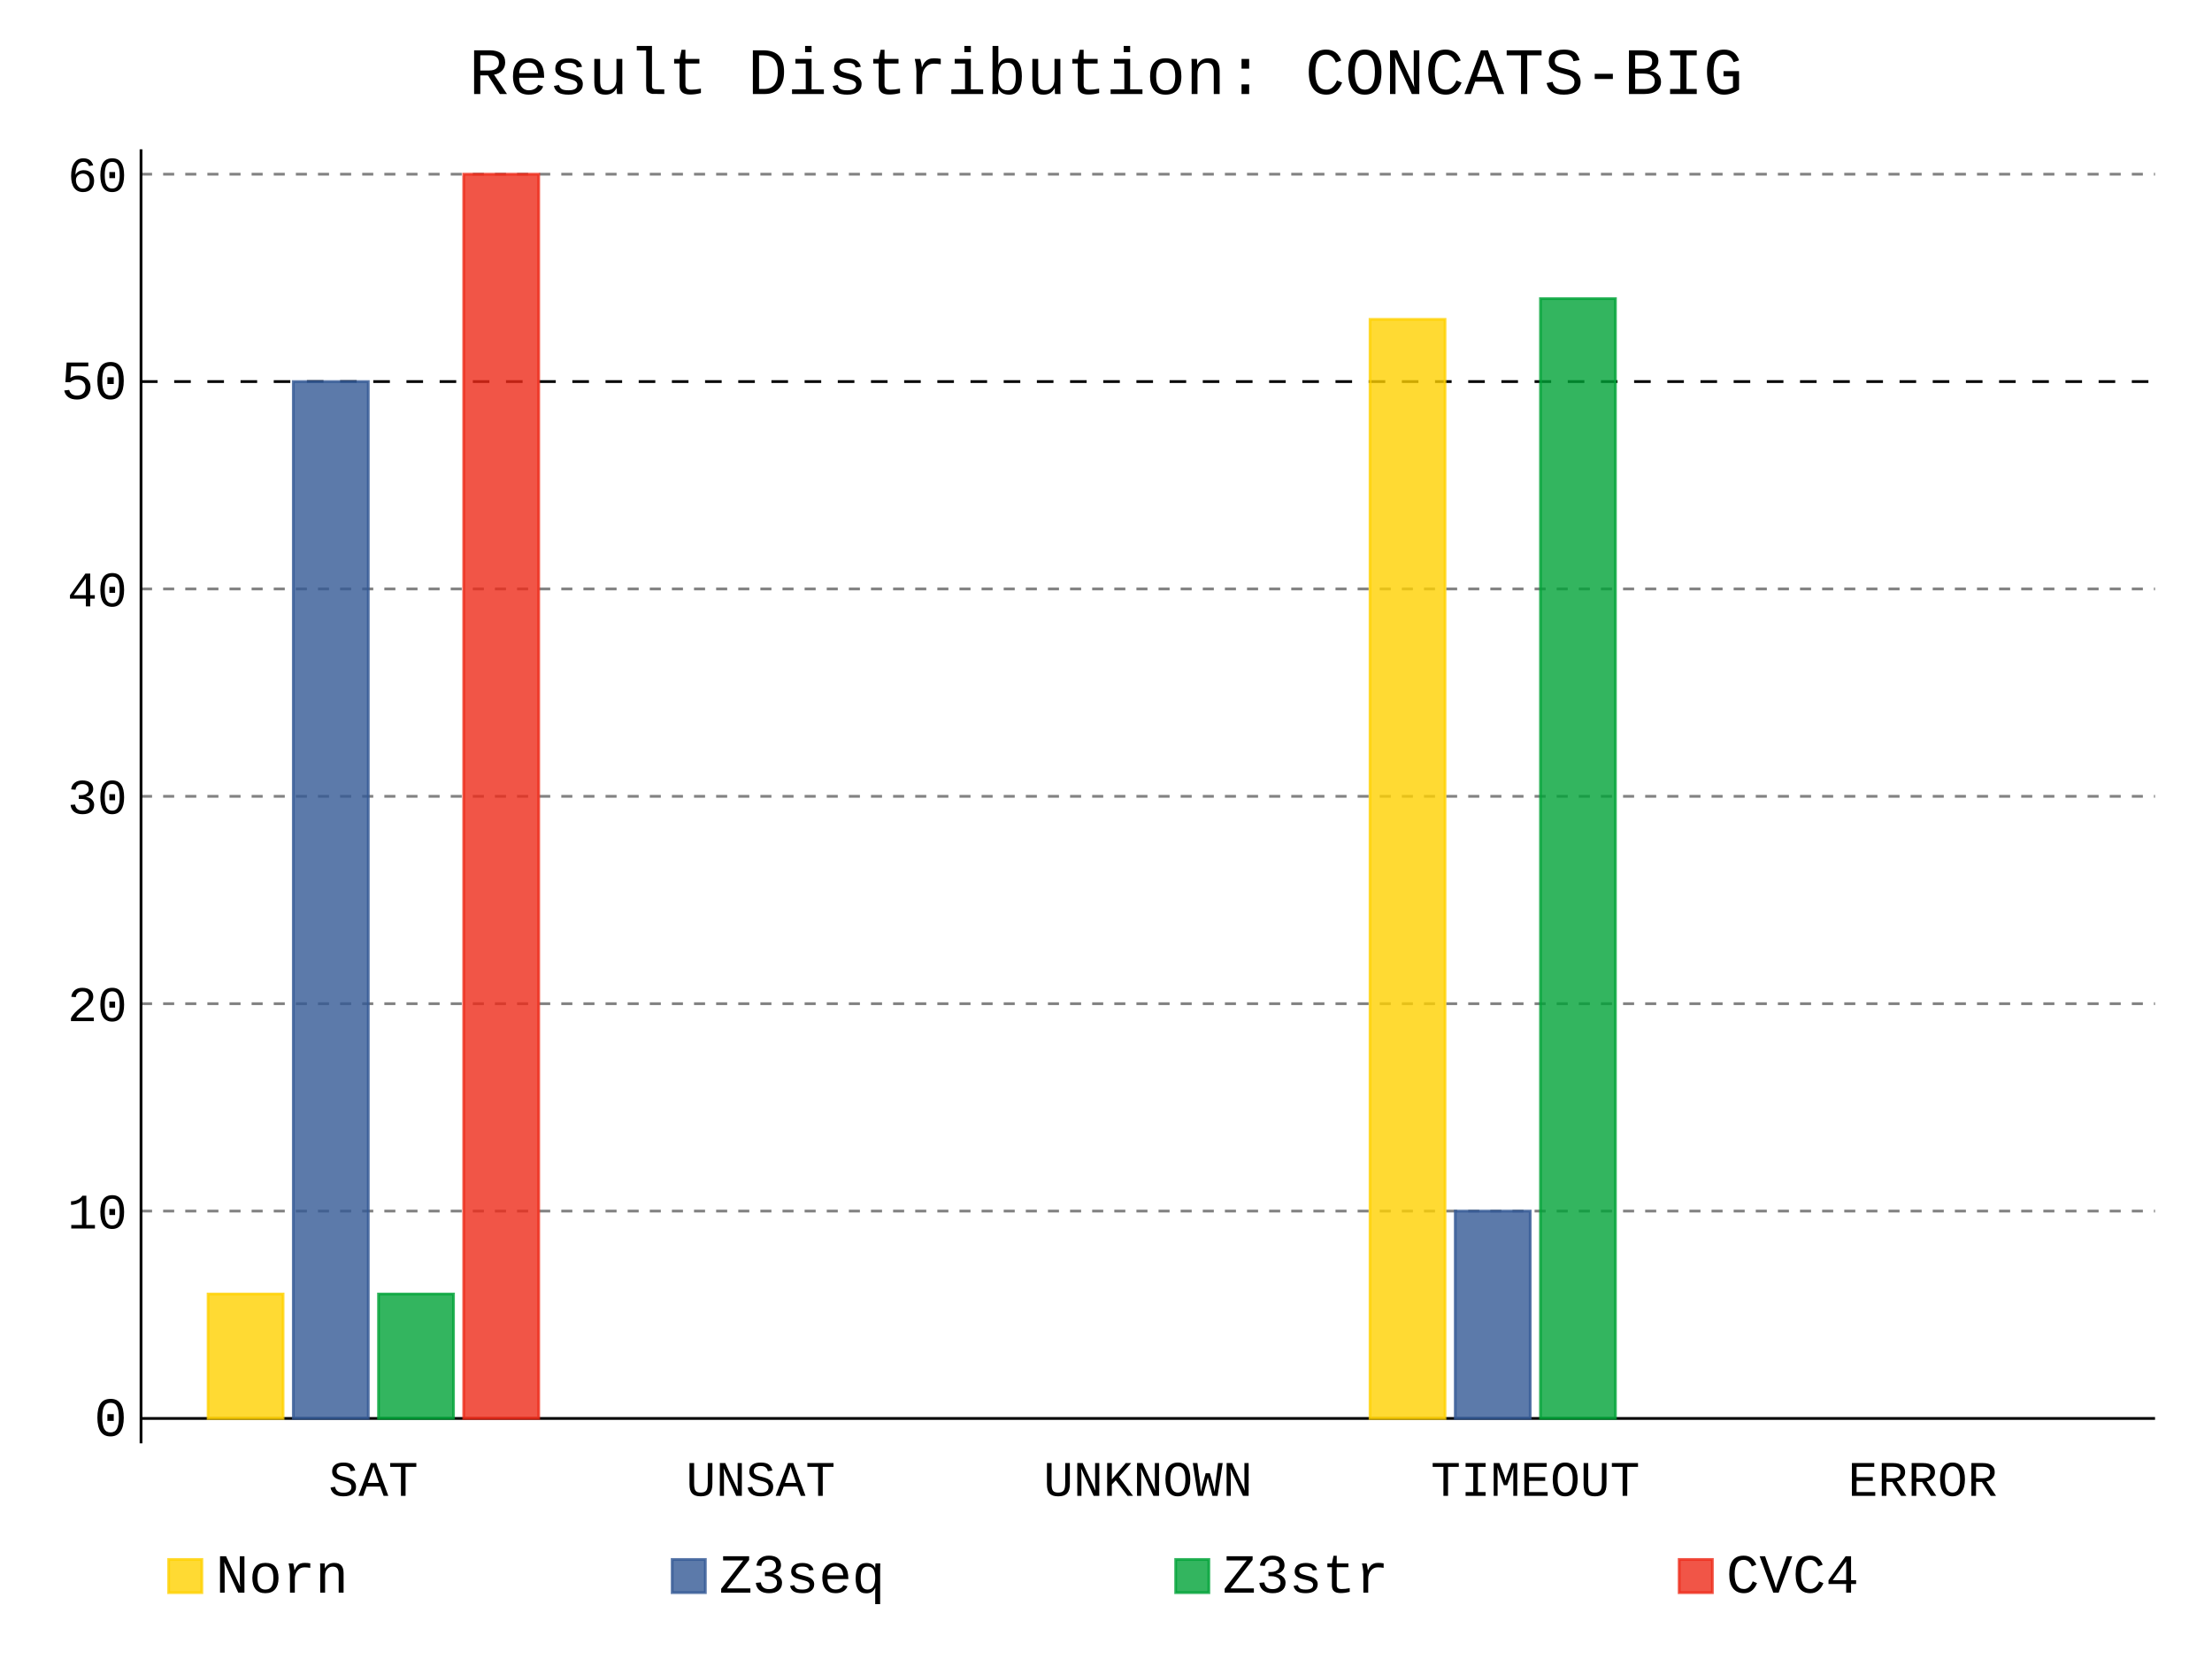
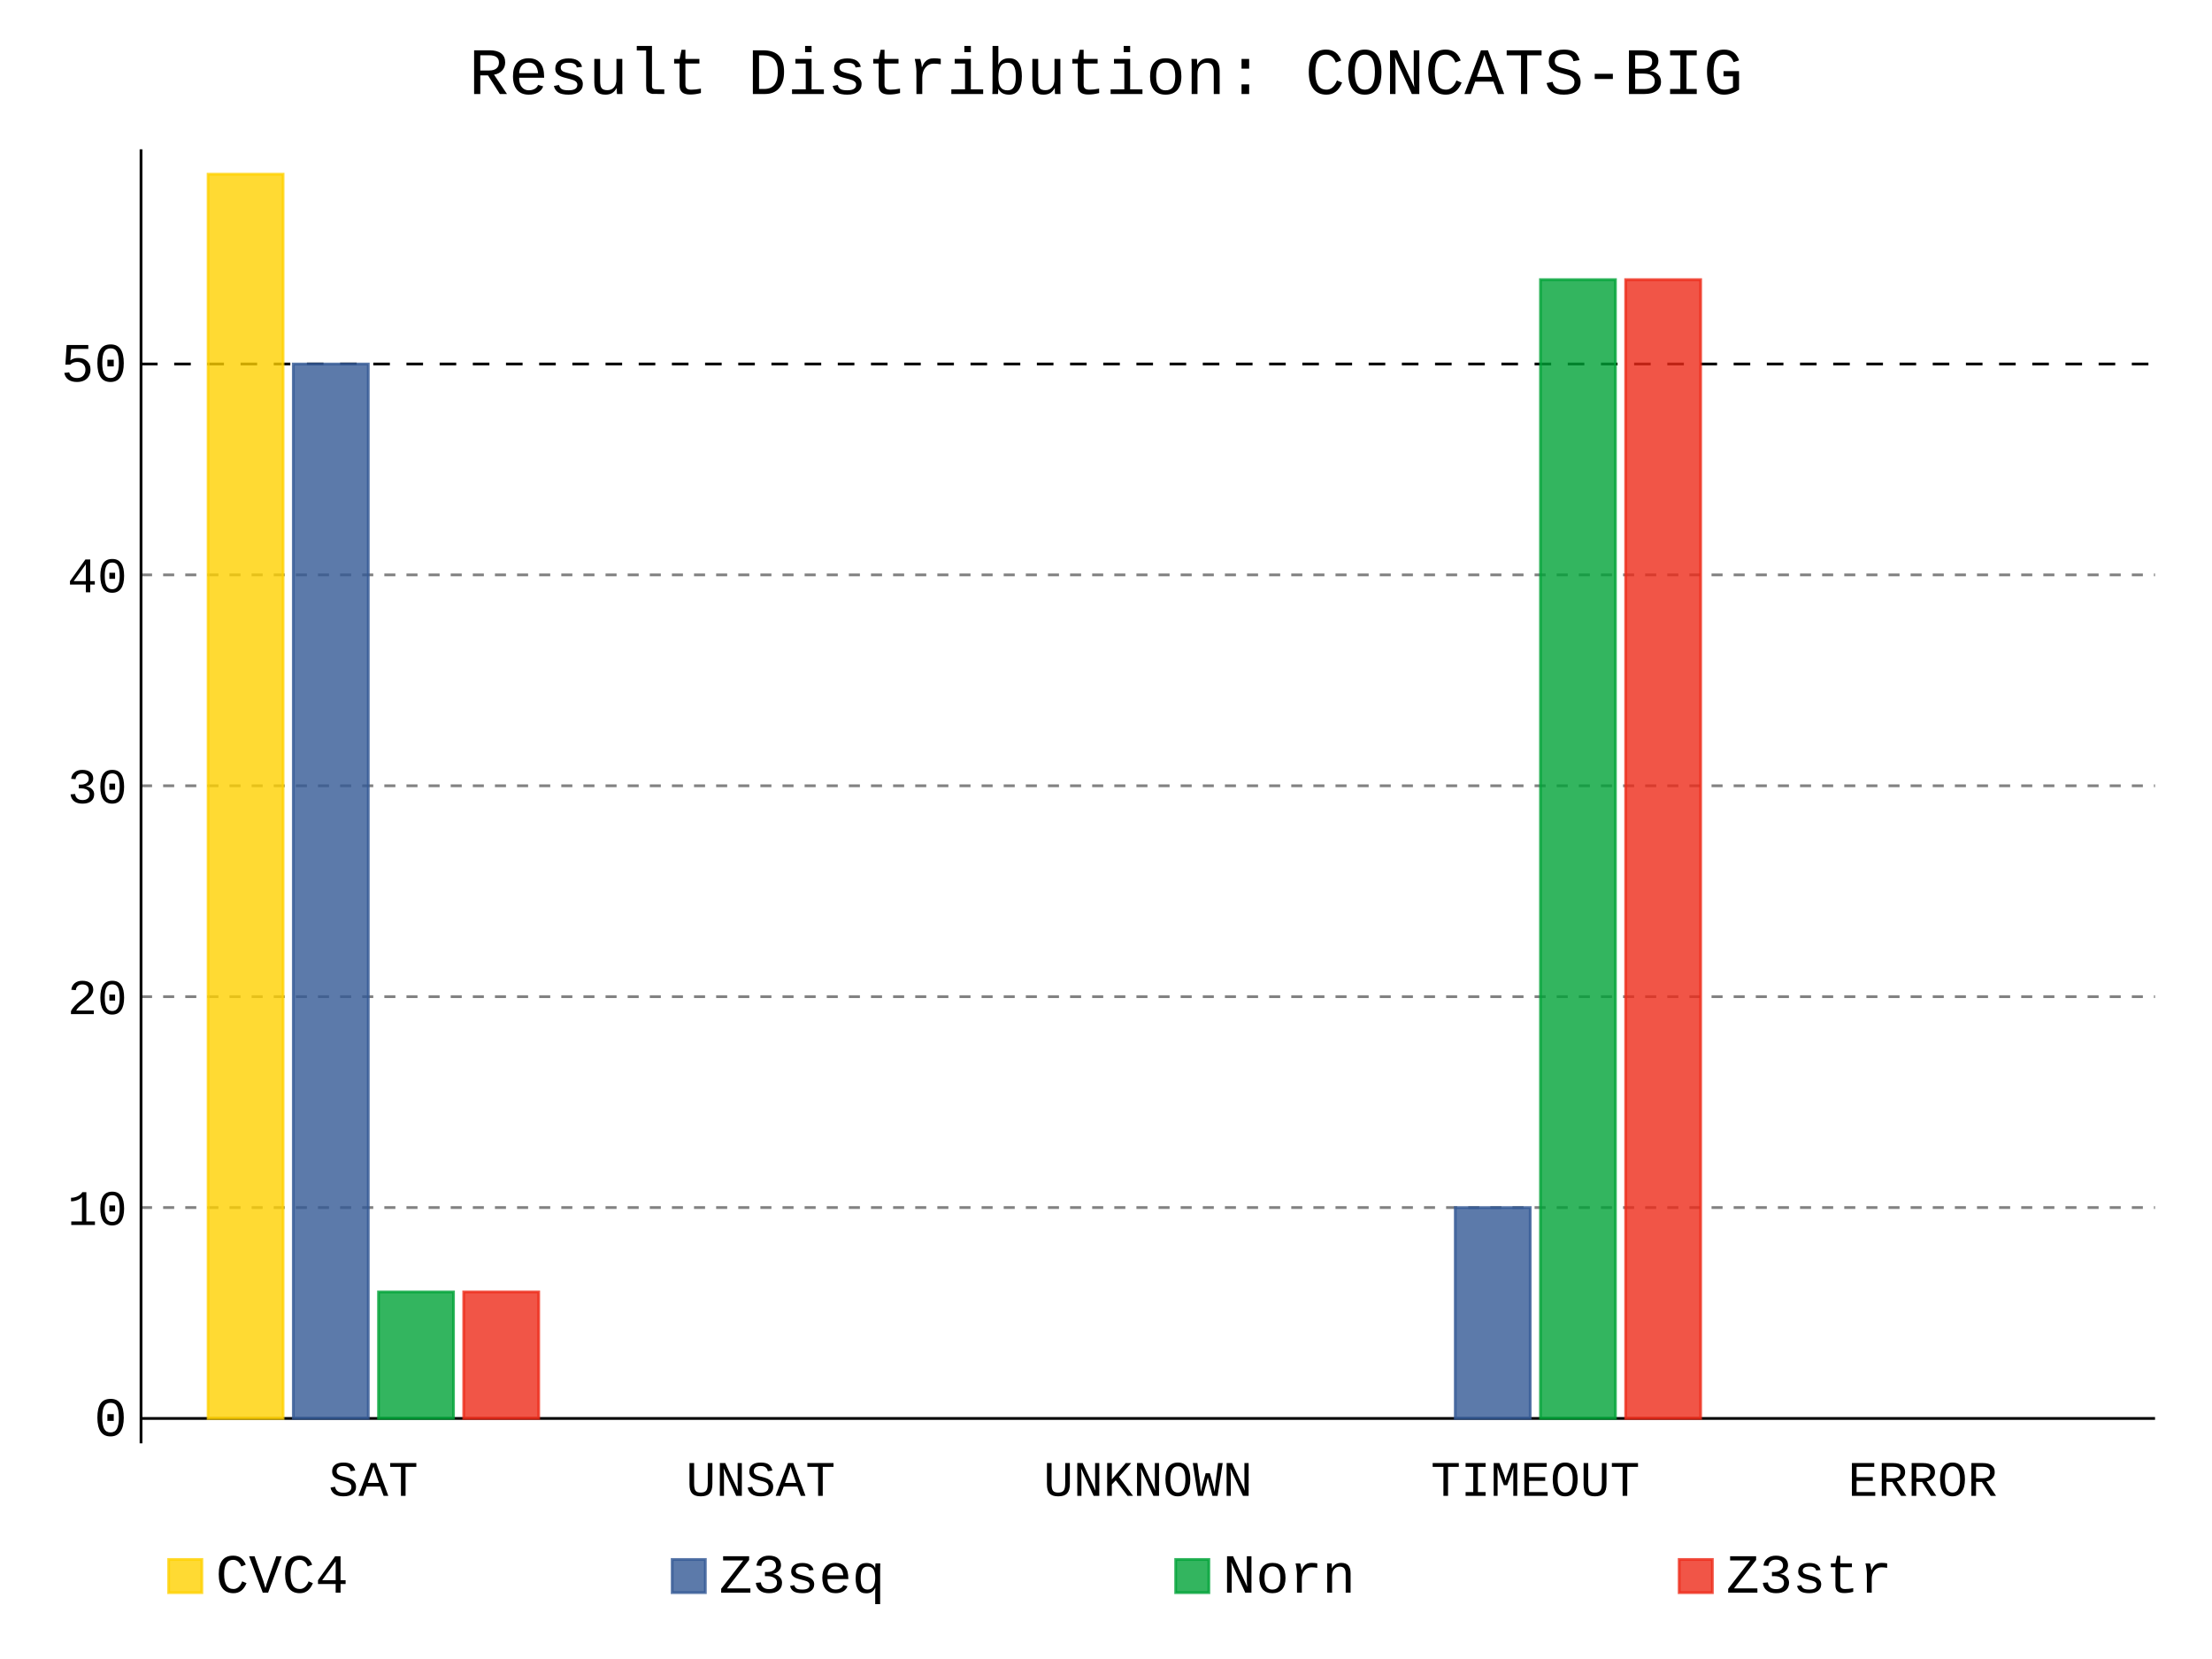
- <svg xmlns="http://www.w3.org/2000/svg" id="chart-33a41270-0b55-4396-8f43-b18d6fee2342" class="pygal-chart" viewBox="0 0 800 600">
+ <svg xmlns="http://www.w3.org/2000/svg" id="chart-e947e175-8938-46d6-b88d-287e9dc0dcbd" class="pygal-chart" viewBox="0 0 800 600">
  <defs>
-     <style type="text/css">#chart-33a41270-0b55-4396-8f43-b18d6fee2342{-webkit-user-select:none;-webkit-font-smoothing:antialiased;font-family:Consolas,"Liberation Mono",Menlo,Courier,monospace}#chart-33a41270-0b55-4396-8f43-b18d6fee2342 .title{font-family:Consolas,"Liberation Mono",Menlo,Courier,monospace;font-size:24px}#chart-33a41270-0b55-4396-8f43-b18d6fee2342 .legends .legend text{font-family:Consolas,"Liberation Mono",Menlo,Courier,monospace;font-size:20px}#chart-33a41270-0b55-4396-8f43-b18d6fee2342 .axis text{font-family:Consolas,"Liberation Mono",Menlo,Courier,monospace;font-size:18px}#chart-33a41270-0b55-4396-8f43-b18d6fee2342 .axis text.major{font-family:Consolas,"Liberation Mono",Menlo,Courier,monospace;font-size:20px}#chart-33a41270-0b55-4396-8f43-b18d6fee2342 .text-overlay text.value{font-family:Consolas,"Liberation Mono",Menlo,Courier,monospace;font-size:22px}#chart-33a41270-0b55-4396-8f43-b18d6fee2342 .text-overlay text.label{font-family:Consolas,"Liberation Mono",Menlo,Courier,monospace;font-size:20px}#chart-33a41270-0b55-4396-8f43-b18d6fee2342 .tooltip{font-family:Consolas,"Liberation Mono",Menlo,Courier,monospace;font-size:20px}#chart-33a41270-0b55-4396-8f43-b18d6fee2342 text.no_data{font-family:Consolas,"Liberation Mono",Menlo,Courier,monospace;font-size:64px}
- #chart-33a41270-0b55-4396-8f43-b18d6fee2342{background-color:#FFFFFF}#chart-33a41270-0b55-4396-8f43-b18d6fee2342 path,#chart-33a41270-0b55-4396-8f43-b18d6fee2342 line,#chart-33a41270-0b55-4396-8f43-b18d6fee2342 rect,#chart-33a41270-0b55-4396-8f43-b18d6fee2342 circle{-webkit-transition:100ms;-moz-transition:100ms;transition:100ms}#chart-33a41270-0b55-4396-8f43-b18d6fee2342 .graph &gt; .background{fill:#FFFFFF}#chart-33a41270-0b55-4396-8f43-b18d6fee2342 .plot &gt; .background{fill:#FFFFFF}#chart-33a41270-0b55-4396-8f43-b18d6fee2342 .graph{fill:#000000}#chart-33a41270-0b55-4396-8f43-b18d6fee2342 text.no_data{fill:#000000}#chart-33a41270-0b55-4396-8f43-b18d6fee2342 .title{fill:#000000}#chart-33a41270-0b55-4396-8f43-b18d6fee2342 .legends .legend text{fill:#000000}#chart-33a41270-0b55-4396-8f43-b18d6fee2342 .legends .legend:hover text{fill:#000000}#chart-33a41270-0b55-4396-8f43-b18d6fee2342 .axis .line{stroke:#000000}#chart-33a41270-0b55-4396-8f43-b18d6fee2342 .axis .guide.line{stroke:#828282}#chart-33a41270-0b55-4396-8f43-b18d6fee2342 .axis .major.line{stroke:#000000}#chart-33a41270-0b55-4396-8f43-b18d6fee2342 .axis text.major{fill:#000000}#chart-33a41270-0b55-4396-8f43-b18d6fee2342 .axis.y .guides:hover .guide.line,#chart-33a41270-0b55-4396-8f43-b18d6fee2342 .line-graph .axis.x .guides:hover .guide.line,#chart-33a41270-0b55-4396-8f43-b18d6fee2342 .stackedline-graph .axis.x .guides:hover .guide.line,#chart-33a41270-0b55-4396-8f43-b18d6fee2342 .xy-graph .axis.x .guides:hover .guide.line{stroke:#000000}#chart-33a41270-0b55-4396-8f43-b18d6fee2342 .axis .guides:hover text{fill:#000000}#chart-33a41270-0b55-4396-8f43-b18d6fee2342 .reactive{fill-opacity:.8;stroke-opacity:.8}#chart-33a41270-0b55-4396-8f43-b18d6fee2342 .ci{stroke:#000000}#chart-33a41270-0b55-4396-8f43-b18d6fee2342 .reactive.active,#chart-33a41270-0b55-4396-8f43-b18d6fee2342 .active .reactive{fill-opacity:.9;stroke-opacity:.9;stroke-width:4}#chart-33a41270-0b55-4396-8f43-b18d6fee2342 .ci .reactive.active{stroke-width:1.5}#chart-33a41270-0b55-4396-8f43-b18d6fee2342 .series text{fill:#000000}#chart-33a41270-0b55-4396-8f43-b18d6fee2342 .tooltip rect{fill:#FFFFFF;stroke:#000000;-webkit-transition:opacity 100ms;-moz-transition:opacity 100ms;transition:opacity 100ms}#chart-33a41270-0b55-4396-8f43-b18d6fee2342 .tooltip .label{fill:#000000}#chart-33a41270-0b55-4396-8f43-b18d6fee2342 .tooltip .label{fill:#000000}#chart-33a41270-0b55-4396-8f43-b18d6fee2342 .tooltip .legend{font-size:.8em;fill:#828282}#chart-33a41270-0b55-4396-8f43-b18d6fee2342 .tooltip .x_label{font-size:.6em;fill:#000000}#chart-33a41270-0b55-4396-8f43-b18d6fee2342 .tooltip .xlink{font-size:.5em;text-decoration:underline}#chart-33a41270-0b55-4396-8f43-b18d6fee2342 .tooltip .value{font-size:1.5em}#chart-33a41270-0b55-4396-8f43-b18d6fee2342 .bound{font-size:.5em}#chart-33a41270-0b55-4396-8f43-b18d6fee2342 .max-value{font-size:.75em;fill:#828282}#chart-33a41270-0b55-4396-8f43-b18d6fee2342 .map-element{fill:#FFFFFF;stroke:#828282 !important}#chart-33a41270-0b55-4396-8f43-b18d6fee2342 .map-element .reactive{fill-opacity:inherit;stroke-opacity:inherit}#chart-33a41270-0b55-4396-8f43-b18d6fee2342 .color-0,#chart-33a41270-0b55-4396-8f43-b18d6fee2342 .color-0 a:visited{stroke:#FFD000;fill:#FFD000}#chart-33a41270-0b55-4396-8f43-b18d6fee2342 .color-1,#chart-33a41270-0b55-4396-8f43-b18d6fee2342 .color-1 a:visited{stroke:#345995;fill:#345995}#chart-33a41270-0b55-4396-8f43-b18d6fee2342 .color-2,#chart-33a41270-0b55-4396-8f43-b18d6fee2342 .color-2 a:visited{stroke:#01A337;fill:#01A337}#chart-33a41270-0b55-4396-8f43-b18d6fee2342 .color-3,#chart-33a41270-0b55-4396-8f43-b18d6fee2342 .color-3 a:visited{stroke:#ED2B1A;fill:#ED2B1A}#chart-33a41270-0b55-4396-8f43-b18d6fee2342 .text-overlay .color-0 text{fill:black}#chart-33a41270-0b55-4396-8f43-b18d6fee2342 .text-overlay .color-1 text{fill:black}#chart-33a41270-0b55-4396-8f43-b18d6fee2342 .text-overlay .color-2 text{fill:black}#chart-33a41270-0b55-4396-8f43-b18d6fee2342 .text-overlay .color-3 text{fill:black}
- #chart-33a41270-0b55-4396-8f43-b18d6fee2342 text.no_data{text-anchor:middle}#chart-33a41270-0b55-4396-8f43-b18d6fee2342 .guide.line{fill:none}#chart-33a41270-0b55-4396-8f43-b18d6fee2342 .centered{text-anchor:middle}#chart-33a41270-0b55-4396-8f43-b18d6fee2342 .title{text-anchor:middle}#chart-33a41270-0b55-4396-8f43-b18d6fee2342 .legends .legend text{fill-opacity:1}#chart-33a41270-0b55-4396-8f43-b18d6fee2342 .axis.x text{text-anchor:middle}#chart-33a41270-0b55-4396-8f43-b18d6fee2342 .axis.x:not(.web) text[transform]{text-anchor:start}#chart-33a41270-0b55-4396-8f43-b18d6fee2342 .axis.x:not(.web) text[transform].backwards{text-anchor:end}#chart-33a41270-0b55-4396-8f43-b18d6fee2342 .axis.y text{text-anchor:end}#chart-33a41270-0b55-4396-8f43-b18d6fee2342 .axis.y text[transform].backwards{text-anchor:start}#chart-33a41270-0b55-4396-8f43-b18d6fee2342 .axis.y2 text{text-anchor:start}#chart-33a41270-0b55-4396-8f43-b18d6fee2342 .axis.y2 text[transform].backwards{text-anchor:end}#chart-33a41270-0b55-4396-8f43-b18d6fee2342 .axis .guide.line{stroke-dasharray:4,4}#chart-33a41270-0b55-4396-8f43-b18d6fee2342 .axis .major.guide.line{stroke-dasharray:6,6}#chart-33a41270-0b55-4396-8f43-b18d6fee2342 .horizontal .axis.y .guide.line,#chart-33a41270-0b55-4396-8f43-b18d6fee2342 .horizontal .axis.y2 .guide.line,#chart-33a41270-0b55-4396-8f43-b18d6fee2342 .vertical .axis.x .guide.line{opacity:0}#chart-33a41270-0b55-4396-8f43-b18d6fee2342 .horizontal .axis.always_show .guide.line,#chart-33a41270-0b55-4396-8f43-b18d6fee2342 .vertical .axis.always_show .guide.line{opacity:1 !important}#chart-33a41270-0b55-4396-8f43-b18d6fee2342 .axis.y .guides:hover .guide.line,#chart-33a41270-0b55-4396-8f43-b18d6fee2342 .axis.y2 .guides:hover .guide.line,#chart-33a41270-0b55-4396-8f43-b18d6fee2342 .axis.x .guides:hover .guide.line{opacity:1}#chart-33a41270-0b55-4396-8f43-b18d6fee2342 .axis .guides:hover text{opacity:1}#chart-33a41270-0b55-4396-8f43-b18d6fee2342 .nofill{fill:none}#chart-33a41270-0b55-4396-8f43-b18d6fee2342 .subtle-fill{fill-opacity:.2}#chart-33a41270-0b55-4396-8f43-b18d6fee2342 .dot{stroke-width:1px;fill-opacity:1}#chart-33a41270-0b55-4396-8f43-b18d6fee2342 .dot.active{stroke-width:5px}#chart-33a41270-0b55-4396-8f43-b18d6fee2342 .dot.negative{fill:transparent}#chart-33a41270-0b55-4396-8f43-b18d6fee2342 text,#chart-33a41270-0b55-4396-8f43-b18d6fee2342 tspan{stroke:none !important}#chart-33a41270-0b55-4396-8f43-b18d6fee2342 .series text.active{opacity:1}#chart-33a41270-0b55-4396-8f43-b18d6fee2342 .tooltip rect{fill-opacity:.95;stroke-width:.5}#chart-33a41270-0b55-4396-8f43-b18d6fee2342 .tooltip text{fill-opacity:1}#chart-33a41270-0b55-4396-8f43-b18d6fee2342 .showable{visibility:hidden}#chart-33a41270-0b55-4396-8f43-b18d6fee2342 .showable.shown{visibility:visible}#chart-33a41270-0b55-4396-8f43-b18d6fee2342 .gauge-background{fill:rgba(229,229,229,1);stroke:none}#chart-33a41270-0b55-4396-8f43-b18d6fee2342 .bg-lines{stroke:#FFFFFF;stroke-width:2px}</style>
+     <style type="text/css">#chart-e947e175-8938-46d6-b88d-287e9dc0dcbd{-webkit-user-select:none;-webkit-font-smoothing:antialiased;font-family:Consolas,"Liberation Mono",Menlo,Courier,monospace}#chart-e947e175-8938-46d6-b88d-287e9dc0dcbd .title{font-family:Consolas,"Liberation Mono",Menlo,Courier,monospace;font-size:24px}#chart-e947e175-8938-46d6-b88d-287e9dc0dcbd .legends .legend text{font-family:Consolas,"Liberation Mono",Menlo,Courier,monospace;font-size:20px}#chart-e947e175-8938-46d6-b88d-287e9dc0dcbd .axis text{font-family:Consolas,"Liberation Mono",Menlo,Courier,monospace;font-size:18px}#chart-e947e175-8938-46d6-b88d-287e9dc0dcbd .axis text.major{font-family:Consolas,"Liberation Mono",Menlo,Courier,monospace;font-size:20px}#chart-e947e175-8938-46d6-b88d-287e9dc0dcbd .text-overlay text.value{font-family:Consolas,"Liberation Mono",Menlo,Courier,monospace;font-size:22px}#chart-e947e175-8938-46d6-b88d-287e9dc0dcbd .text-overlay text.label{font-family:Consolas,"Liberation Mono",Menlo,Courier,monospace;font-size:20px}#chart-e947e175-8938-46d6-b88d-287e9dc0dcbd .tooltip{font-family:Consolas,"Liberation Mono",Menlo,Courier,monospace;font-size:20px}#chart-e947e175-8938-46d6-b88d-287e9dc0dcbd text.no_data{font-family:Consolas,"Liberation Mono",Menlo,Courier,monospace;font-size:64px}
+ #chart-e947e175-8938-46d6-b88d-287e9dc0dcbd{background-color:#FFFFFF}#chart-e947e175-8938-46d6-b88d-287e9dc0dcbd path,#chart-e947e175-8938-46d6-b88d-287e9dc0dcbd line,#chart-e947e175-8938-46d6-b88d-287e9dc0dcbd rect,#chart-e947e175-8938-46d6-b88d-287e9dc0dcbd circle{-webkit-transition:100ms;-moz-transition:100ms;transition:100ms}#chart-e947e175-8938-46d6-b88d-287e9dc0dcbd .graph &gt; .background{fill:#FFFFFF}#chart-e947e175-8938-46d6-b88d-287e9dc0dcbd .plot &gt; .background{fill:#FFFFFF}#chart-e947e175-8938-46d6-b88d-287e9dc0dcbd .graph{fill:#000000}#chart-e947e175-8938-46d6-b88d-287e9dc0dcbd text.no_data{fill:#000000}#chart-e947e175-8938-46d6-b88d-287e9dc0dcbd .title{fill:#000000}#chart-e947e175-8938-46d6-b88d-287e9dc0dcbd .legends .legend text{fill:#000000}#chart-e947e175-8938-46d6-b88d-287e9dc0dcbd .legends .legend:hover text{fill:#000000}#chart-e947e175-8938-46d6-b88d-287e9dc0dcbd .axis .line{stroke:#000000}#chart-e947e175-8938-46d6-b88d-287e9dc0dcbd .axis .guide.line{stroke:#828282}#chart-e947e175-8938-46d6-b88d-287e9dc0dcbd .axis .major.line{stroke:#000000}#chart-e947e175-8938-46d6-b88d-287e9dc0dcbd .axis text.major{fill:#000000}#chart-e947e175-8938-46d6-b88d-287e9dc0dcbd .axis.y .guides:hover .guide.line,#chart-e947e175-8938-46d6-b88d-287e9dc0dcbd .line-graph .axis.x .guides:hover .guide.line,#chart-e947e175-8938-46d6-b88d-287e9dc0dcbd .stackedline-graph .axis.x .guides:hover .guide.line,#chart-e947e175-8938-46d6-b88d-287e9dc0dcbd .xy-graph .axis.x .guides:hover .guide.line{stroke:#000000}#chart-e947e175-8938-46d6-b88d-287e9dc0dcbd .axis .guides:hover text{fill:#000000}#chart-e947e175-8938-46d6-b88d-287e9dc0dcbd .reactive{fill-opacity:.8;stroke-opacity:.8}#chart-e947e175-8938-46d6-b88d-287e9dc0dcbd .ci{stroke:#000000}#chart-e947e175-8938-46d6-b88d-287e9dc0dcbd .reactive.active,#chart-e947e175-8938-46d6-b88d-287e9dc0dcbd .active .reactive{fill-opacity:.9;stroke-opacity:.9;stroke-width:4}#chart-e947e175-8938-46d6-b88d-287e9dc0dcbd .ci .reactive.active{stroke-width:1.5}#chart-e947e175-8938-46d6-b88d-287e9dc0dcbd .series text{fill:#000000}#chart-e947e175-8938-46d6-b88d-287e9dc0dcbd .tooltip rect{fill:#FFFFFF;stroke:#000000;-webkit-transition:opacity 100ms;-moz-transition:opacity 100ms;transition:opacity 100ms}#chart-e947e175-8938-46d6-b88d-287e9dc0dcbd .tooltip .label{fill:#000000}#chart-e947e175-8938-46d6-b88d-287e9dc0dcbd .tooltip .label{fill:#000000}#chart-e947e175-8938-46d6-b88d-287e9dc0dcbd .tooltip .legend{font-size:.8em;fill:#828282}#chart-e947e175-8938-46d6-b88d-287e9dc0dcbd .tooltip .x_label{font-size:.6em;fill:#000000}#chart-e947e175-8938-46d6-b88d-287e9dc0dcbd .tooltip .xlink{font-size:.5em;text-decoration:underline}#chart-e947e175-8938-46d6-b88d-287e9dc0dcbd .tooltip .value{font-size:1.5em}#chart-e947e175-8938-46d6-b88d-287e9dc0dcbd .bound{font-size:.5em}#chart-e947e175-8938-46d6-b88d-287e9dc0dcbd .max-value{font-size:.75em;fill:#828282}#chart-e947e175-8938-46d6-b88d-287e9dc0dcbd .map-element{fill:#FFFFFF;stroke:#828282 !important}#chart-e947e175-8938-46d6-b88d-287e9dc0dcbd .map-element .reactive{fill-opacity:inherit;stroke-opacity:inherit}#chart-e947e175-8938-46d6-b88d-287e9dc0dcbd .color-0,#chart-e947e175-8938-46d6-b88d-287e9dc0dcbd .color-0 a:visited{stroke:#FFD000;fill:#FFD000}#chart-e947e175-8938-46d6-b88d-287e9dc0dcbd .color-1,#chart-e947e175-8938-46d6-b88d-287e9dc0dcbd .color-1 a:visited{stroke:#345995;fill:#345995}#chart-e947e175-8938-46d6-b88d-287e9dc0dcbd .color-2,#chart-e947e175-8938-46d6-b88d-287e9dc0dcbd .color-2 a:visited{stroke:#01A337;fill:#01A337}#chart-e947e175-8938-46d6-b88d-287e9dc0dcbd .color-3,#chart-e947e175-8938-46d6-b88d-287e9dc0dcbd .color-3 a:visited{stroke:#ED2B1A;fill:#ED2B1A}#chart-e947e175-8938-46d6-b88d-287e9dc0dcbd .text-overlay .color-0 text{fill:black}#chart-e947e175-8938-46d6-b88d-287e9dc0dcbd .text-overlay .color-1 text{fill:black}#chart-e947e175-8938-46d6-b88d-287e9dc0dcbd .text-overlay .color-2 text{fill:black}#chart-e947e175-8938-46d6-b88d-287e9dc0dcbd .text-overlay .color-3 text{fill:black}
+ #chart-e947e175-8938-46d6-b88d-287e9dc0dcbd text.no_data{text-anchor:middle}#chart-e947e175-8938-46d6-b88d-287e9dc0dcbd .guide.line{fill:none}#chart-e947e175-8938-46d6-b88d-287e9dc0dcbd .centered{text-anchor:middle}#chart-e947e175-8938-46d6-b88d-287e9dc0dcbd .title{text-anchor:middle}#chart-e947e175-8938-46d6-b88d-287e9dc0dcbd .legends .legend text{fill-opacity:1}#chart-e947e175-8938-46d6-b88d-287e9dc0dcbd .axis.x text{text-anchor:middle}#chart-e947e175-8938-46d6-b88d-287e9dc0dcbd .axis.x:not(.web) text[transform]{text-anchor:start}#chart-e947e175-8938-46d6-b88d-287e9dc0dcbd .axis.x:not(.web) text[transform].backwards{text-anchor:end}#chart-e947e175-8938-46d6-b88d-287e9dc0dcbd .axis.y text{text-anchor:end}#chart-e947e175-8938-46d6-b88d-287e9dc0dcbd .axis.y text[transform].backwards{text-anchor:start}#chart-e947e175-8938-46d6-b88d-287e9dc0dcbd .axis.y2 text{text-anchor:start}#chart-e947e175-8938-46d6-b88d-287e9dc0dcbd .axis.y2 text[transform].backwards{text-anchor:end}#chart-e947e175-8938-46d6-b88d-287e9dc0dcbd .axis .guide.line{stroke-dasharray:4,4}#chart-e947e175-8938-46d6-b88d-287e9dc0dcbd .axis .major.guide.line{stroke-dasharray:6,6}#chart-e947e175-8938-46d6-b88d-287e9dc0dcbd .horizontal .axis.y .guide.line,#chart-e947e175-8938-46d6-b88d-287e9dc0dcbd .horizontal .axis.y2 .guide.line,#chart-e947e175-8938-46d6-b88d-287e9dc0dcbd .vertical .axis.x .guide.line{opacity:0}#chart-e947e175-8938-46d6-b88d-287e9dc0dcbd .horizontal .axis.always_show .guide.line,#chart-e947e175-8938-46d6-b88d-287e9dc0dcbd .vertical .axis.always_show .guide.line{opacity:1 !important}#chart-e947e175-8938-46d6-b88d-287e9dc0dcbd .axis.y .guides:hover .guide.line,#chart-e947e175-8938-46d6-b88d-287e9dc0dcbd .axis.y2 .guides:hover .guide.line,#chart-e947e175-8938-46d6-b88d-287e9dc0dcbd .axis.x .guides:hover .guide.line{opacity:1}#chart-e947e175-8938-46d6-b88d-287e9dc0dcbd .axis .guides:hover text{opacity:1}#chart-e947e175-8938-46d6-b88d-287e9dc0dcbd .nofill{fill:none}#chart-e947e175-8938-46d6-b88d-287e9dc0dcbd .subtle-fill{fill-opacity:.2}#chart-e947e175-8938-46d6-b88d-287e9dc0dcbd .dot{stroke-width:1px;fill-opacity:1}#chart-e947e175-8938-46d6-b88d-287e9dc0dcbd .dot.active{stroke-width:5px}#chart-e947e175-8938-46d6-b88d-287e9dc0dcbd .dot.negative{fill:transparent}#chart-e947e175-8938-46d6-b88d-287e9dc0dcbd text,#chart-e947e175-8938-46d6-b88d-287e9dc0dcbd tspan{stroke:none !important}#chart-e947e175-8938-46d6-b88d-287e9dc0dcbd .series text.active{opacity:1}#chart-e947e175-8938-46d6-b88d-287e9dc0dcbd .tooltip rect{fill-opacity:.95;stroke-width:.5}#chart-e947e175-8938-46d6-b88d-287e9dc0dcbd .tooltip text{fill-opacity:1}#chart-e947e175-8938-46d6-b88d-287e9dc0dcbd .showable{visibility:hidden}#chart-e947e175-8938-46d6-b88d-287e9dc0dcbd .showable.shown{visibility:visible}#chart-e947e175-8938-46d6-b88d-287e9dc0dcbd .gauge-background{fill:rgba(229,229,229,1);stroke:none}#chart-e947e175-8938-46d6-b88d-287e9dc0dcbd .bg-lines{stroke:#FFFFFF;stroke-width:2px}</style>
  </defs>
  <g class="graph bar-graph vertical">
    <rect class="background" height="600" width="800" x="0" y="0" />
    <g class="plot" transform="translate(51, 54)">
      <rect class="background" height="468.0" width="728.4" x="0" y="0" />
      <g class="axis y always_show">
        <g class="guides">
          <path class="axis major line" d="M0 459 h728.4" />
          <text class="major" x="-5" y="465.3">0</text>
        </g>
        <g class="guides">
-           <path class="guide line" d="M0 384 h728.4" />
-           <text class="" x="-5" y="390.3">10</text>
+           <path class="guide line" d="M0 382.729 h728.4" />
+           <text class="" x="-5" y="389.029">10</text>
        </g>
        <g class="guides">
-           <path class="guide line" d="M0 309 h728.4" />
-           <text class="" x="-5" y="315.3">20</text>
+           <path class="guide line" d="M0 306.458 h728.4" />
+           <text class="" x="-5" y="312.758">20</text>
        </g>
        <g class="guides">
-           <path class="guide line" d="M0 234 h728.4" />
-           <text class="" x="-5" y="240.3">30</text>
+           <path class="guide line" d="M0 230.186 h728.4" />
+           <text class="" x="-5" y="236.486">30</text>
        </g>
        <g class="guides">
-           <path class="guide line" d="M0 159 h728.4" />
-           <text class="" x="-5" y="165.3">40</text>
+           <path class="guide line" d="M0 153.915 h728.4" />
+           <text class="" x="-5" y="160.215">40</text>
        </g>
        <g class="guides">
-           <path class="major guide line" d="M0 84 h728.4" />
-           <text class="major" x="-5" y="90.3">50</text>
-         </g>
-         <g class="guides">
-           <path class="guide line" d="M0 9 h728.4" />
-           <text class="" x="-5" y="15.3">60</text>
+           <path class="major guide line" d="M0 77.644 h728.4" />
+           <text class="major" x="-5" y="83.944">50</text>
        </g>
      </g>
      <g class="axis x">
        <path class="line" d="M0 0 v468" />
        <g class="guides">
          <path class="guide line" d="M84.046 0 v468" />
          <text class="" x="84.046" y="487.0">SAT</text>
        </g>
        <g class="guides">
          <path class="guide line" d="M224.123 0 v468" />
          <text class="" x="224.123" y="487.0">UNSAT</text>
        </g>
        <g class="guides">
          <path class="guide line" d="M364.2 0 v468" />
          <text class="" x="364.2" y="487.0">UNKNOWN</text>
        </g>
        <g class="guides">
          <path class="guide line" d="M504.277 0 v468" />
          <text class="" x="504.277" y="487.0">TIMEOUT</text>
        </g>
        <g class="guides">
          <path class="guide line" d="M644.354 0 v468" />
          <text class="" x="644.354" y="487.0">ERROR</text>
        </g>
      </g>
      <g class="series serie-0 color-0">
        <g class="bars">
          <g class="bar">
-             <rect class="rect reactive tooltip-trigger" height="45.0" rx="0" ry="0" width="27.119" x="24.261" y="414.0" />
+             <rect class="rect reactive tooltip-trigger" height="450" rx="0" ry="0" width="27.119" x="24.261" y="9" />
          </g>
          <g class="bar">
            <rect class="rect reactive tooltip-trigger" height="0.0" rx="0" ry="0" width="27.119" x="164.338" y="459.0" />
          </g>
          <g class="bar">
            <rect class="rect reactive tooltip-trigger" height="0.0" rx="0" ry="0" width="27.119" x="304.415" y="459.0" />
          </g>
          <g class="bar">
-             <rect class="rect reactive tooltip-trigger" height="397.5" rx="0" ry="0" width="27.119" x="444.492" y="61.5" />
+             <rect class="rect reactive tooltip-trigger" height="0.0" rx="0" ry="0" width="27.119" x="444.492" y="459.0" />
          </g>
          <g class="bar">
            <rect class="rect reactive tooltip-trigger" height="0.0" rx="0" ry="0" width="27.119" x="584.569" y="459.0" />
          </g>
        </g>
      </g>
      <g class="series serie-1 color-1">
        <g class="bars">
          <g class="bar">
-             <rect class="rect reactive tooltip-trigger" height="375.0" rx="0" ry="0" width="27.119" x="55.078" y="84.0" />
+             <rect class="rect reactive tooltip-trigger" height="381.356" rx="0" ry="0" width="27.119" x="55.078" y="77.644" />
          </g>
          <g class="bar">
            <rect class="rect reactive tooltip-trigger" height="0.0" rx="0" ry="0" width="27.119" x="195.155" y="459.0" />
          </g>
          <g class="bar">
            <rect class="rect reactive tooltip-trigger" height="0.0" rx="0" ry="0" width="27.119" x="335.232" y="459.0" />
          </g>
          <g class="bar">
-             <rect class="rect reactive tooltip-trigger" height="75.0" rx="0" ry="0" width="27.119" x="475.309" y="384.0" />
+             <rect class="rect reactive tooltip-trigger" height="76.271" rx="0" ry="0" width="27.119" x="475.309" y="382.729" />
          </g>
          <g class="bar">
            <rect class="rect reactive tooltip-trigger" height="0.0" rx="0" ry="0" width="27.119" x="615.386" y="459.0" />
          </g>
        </g>
      </g>
      <g class="series serie-2 color-2">
        <g class="bars">
          <g class="bar">
-             <rect class="rect reactive tooltip-trigger" height="45.0" rx="0" ry="0" width="27.119" x="85.895" y="414.0" />
+             <rect class="rect reactive tooltip-trigger" height="45.763" rx="0" ry="0" width="27.119" x="85.895" y="413.237" />
          </g>
          <g class="bar">
            <rect class="rect reactive tooltip-trigger" height="0.0" rx="0" ry="0" width="27.119" x="225.972" y="459.0" />
          </g>
          <g class="bar">
            <rect class="rect reactive tooltip-trigger" height="0.0" rx="0" ry="0" width="27.119" x="366.049" y="459.0" />
          </g>
          <g class="bar">
-             <rect class="rect reactive tooltip-trigger" height="405.0" rx="0" ry="0" width="27.119" x="506.126" y="54.0" />
+             <rect class="rect reactive tooltip-trigger" height="411.864" rx="0" ry="0" width="27.119" x="506.126" y="47.136" />
          </g>
          <g class="bar">
            <rect class="rect reactive tooltip-trigger" height="0.0" rx="0" ry="0" width="27.119" x="646.203" y="459.0" />
          </g>
        </g>
      </g>
      <g class="series serie-3 color-3">
        <g class="bars">
          <g class="bar">
-             <rect class="rect reactive tooltip-trigger" height="450.0" rx="0" ry="0" width="27.119" x="116.712" y="9.0" />
+             <rect class="rect reactive tooltip-trigger" height="45.763" rx="0" ry="0" width="27.119" x="116.712" y="413.237" />
          </g>
          <g class="bar">
            <rect class="rect reactive tooltip-trigger" height="0.0" rx="0" ry="0" width="27.119" x="256.789" y="459.0" />
          </g>
          <g class="bar">
            <rect class="rect reactive tooltip-trigger" height="0.0" rx="0" ry="0" width="27.119" x="396.866" y="459.0" />
          </g>
          <g class="bar">
-             <rect class="rect reactive tooltip-trigger" height="0.0" rx="0" ry="0" width="27.119" x="536.943" y="459.0" />
+             <rect class="rect reactive tooltip-trigger" height="411.864" rx="0" ry="0" width="27.119" x="536.943" y="47.136" />
          </g>
          <g class="bar">
            <rect class="rect reactive tooltip-trigger" height="0.0" rx="0" ry="0" width="27.119" x="677.02" y="459.0" />
          </g>
        </g>
      </g>
    </g>
    <g class="titles">
      <text class="title plot_title" x="400.0" y="34">Result Distribution: CONCATS-BIG</text>
    </g>
    <g class="plot overlay" transform="translate(51, 54)">
      <g class="series serie-0 color-0" />
      <g class="series serie-1 color-1" />
      <g class="series serie-2 color-2" />
      <g class="series serie-3 color-3" />
    </g>
    <g class="plot text-overlay" transform="translate(51, 54)">
      <g class="series serie-0 color-0" />
      <g class="series serie-1 color-1" />
      <g class="series serie-2 color-2" />
      <g class="series serie-3 color-3" />
    </g>
    <g class="plot tooltip-overlay" transform="translate(51, 54)">
      <g class="tooltip" style="opacity: 0" transform="translate(0 0)">
        <rect class="tooltip-box" height="0" rx="10" ry="10" width="0" />
        <g class="text" />
      </g>
    </g>
    <g class="legends" transform="translate(61, 560)">
      <g class="legend reactive activate-serie" id="activate-serie-0">
        <rect class="color-0 reactive" height="12" width="12" x="0.0" y="4.0" />
-         <text x="17.0" y="16.0">Norn</text>
+         <text x="17.0" y="16.0">CVC4</text>
      </g>
      <g class="legend reactive activate-serie" id="activate-serie-1">
        <rect class="color-1 reactive" height="12" width="12" x="182.1" y="4.0" />
        <text x="199.1" y="16.0">Z3seq</text>
      </g>
      <g class="legend reactive activate-serie" id="activate-serie-2">
        <rect class="color-2 reactive" height="12" width="12" x="364.2" y="4.0" />
-         <text x="381.2" y="16.0">Z3str</text>
+         <text x="381.2" y="16.0">Norn</text>
      </g>
      <g class="legend reactive activate-serie" id="activate-serie-3">
        <rect class="color-3 reactive" height="12" width="12" x="546.3" y="4.0" />
-         <text x="563.3" y="16.0">CVC4</text>
+         <text x="563.3" y="16.0">Z3str</text>
      </g>
    </g>
  </g>
</svg>
